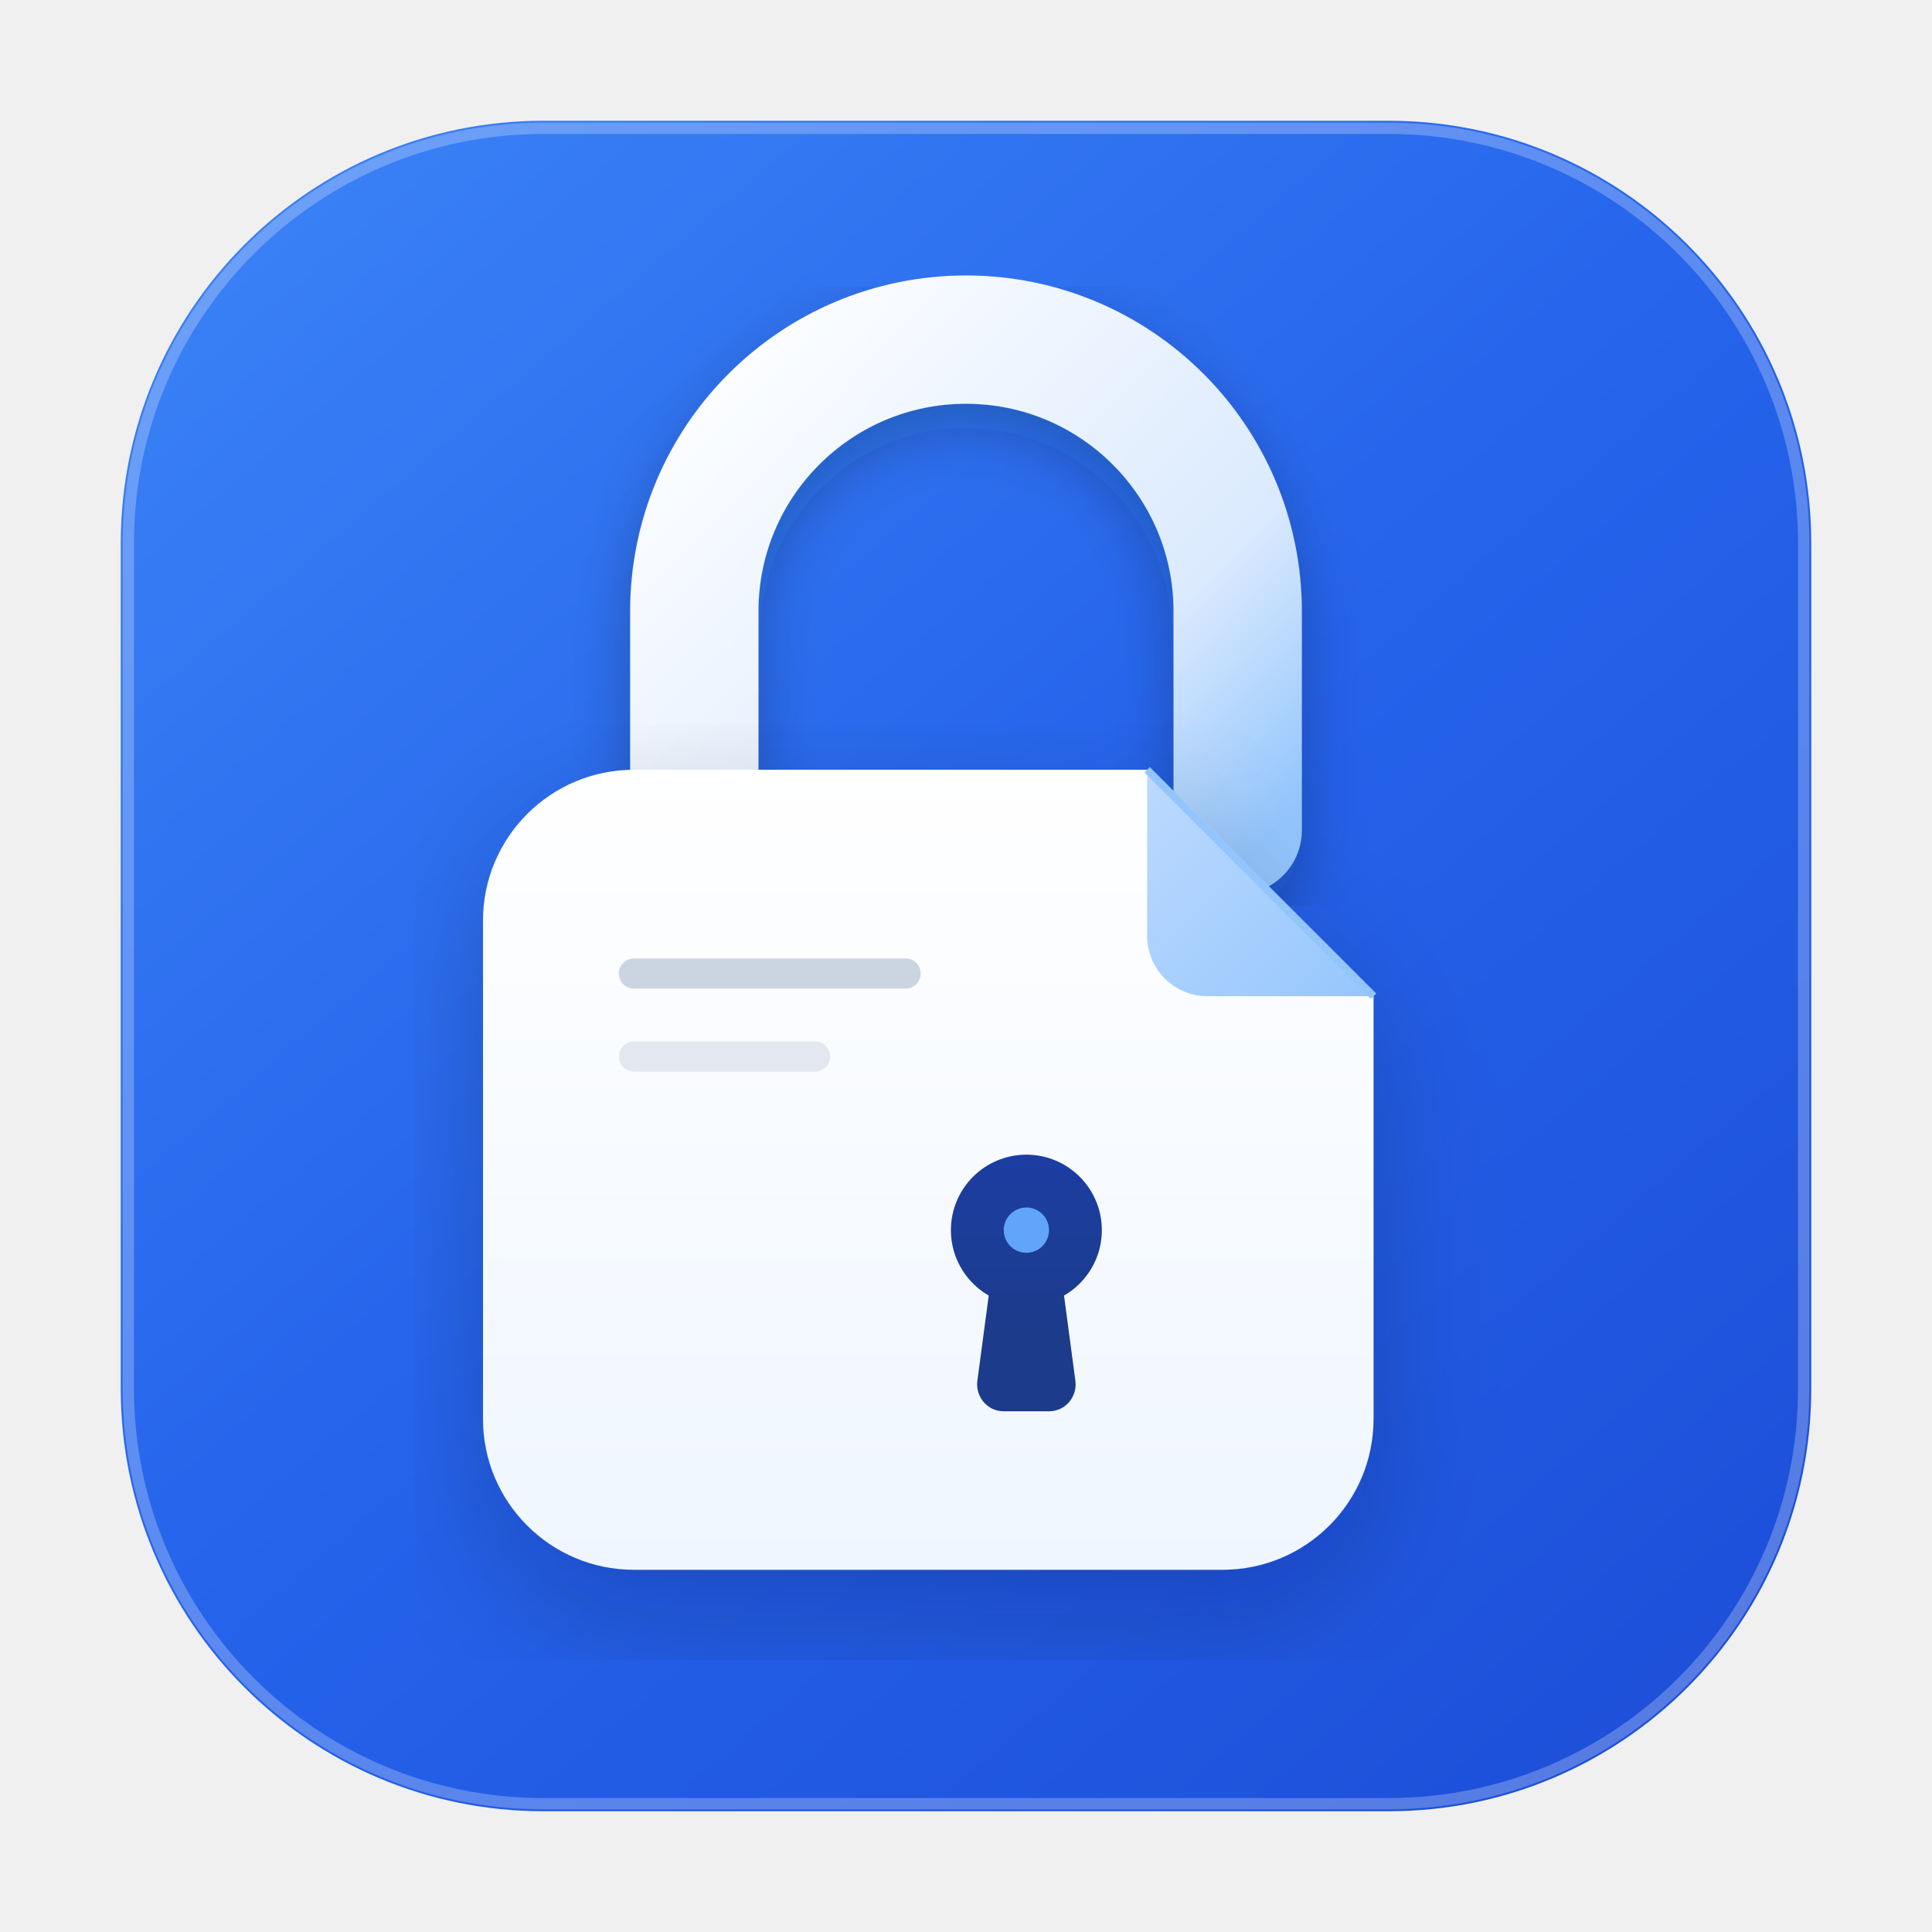
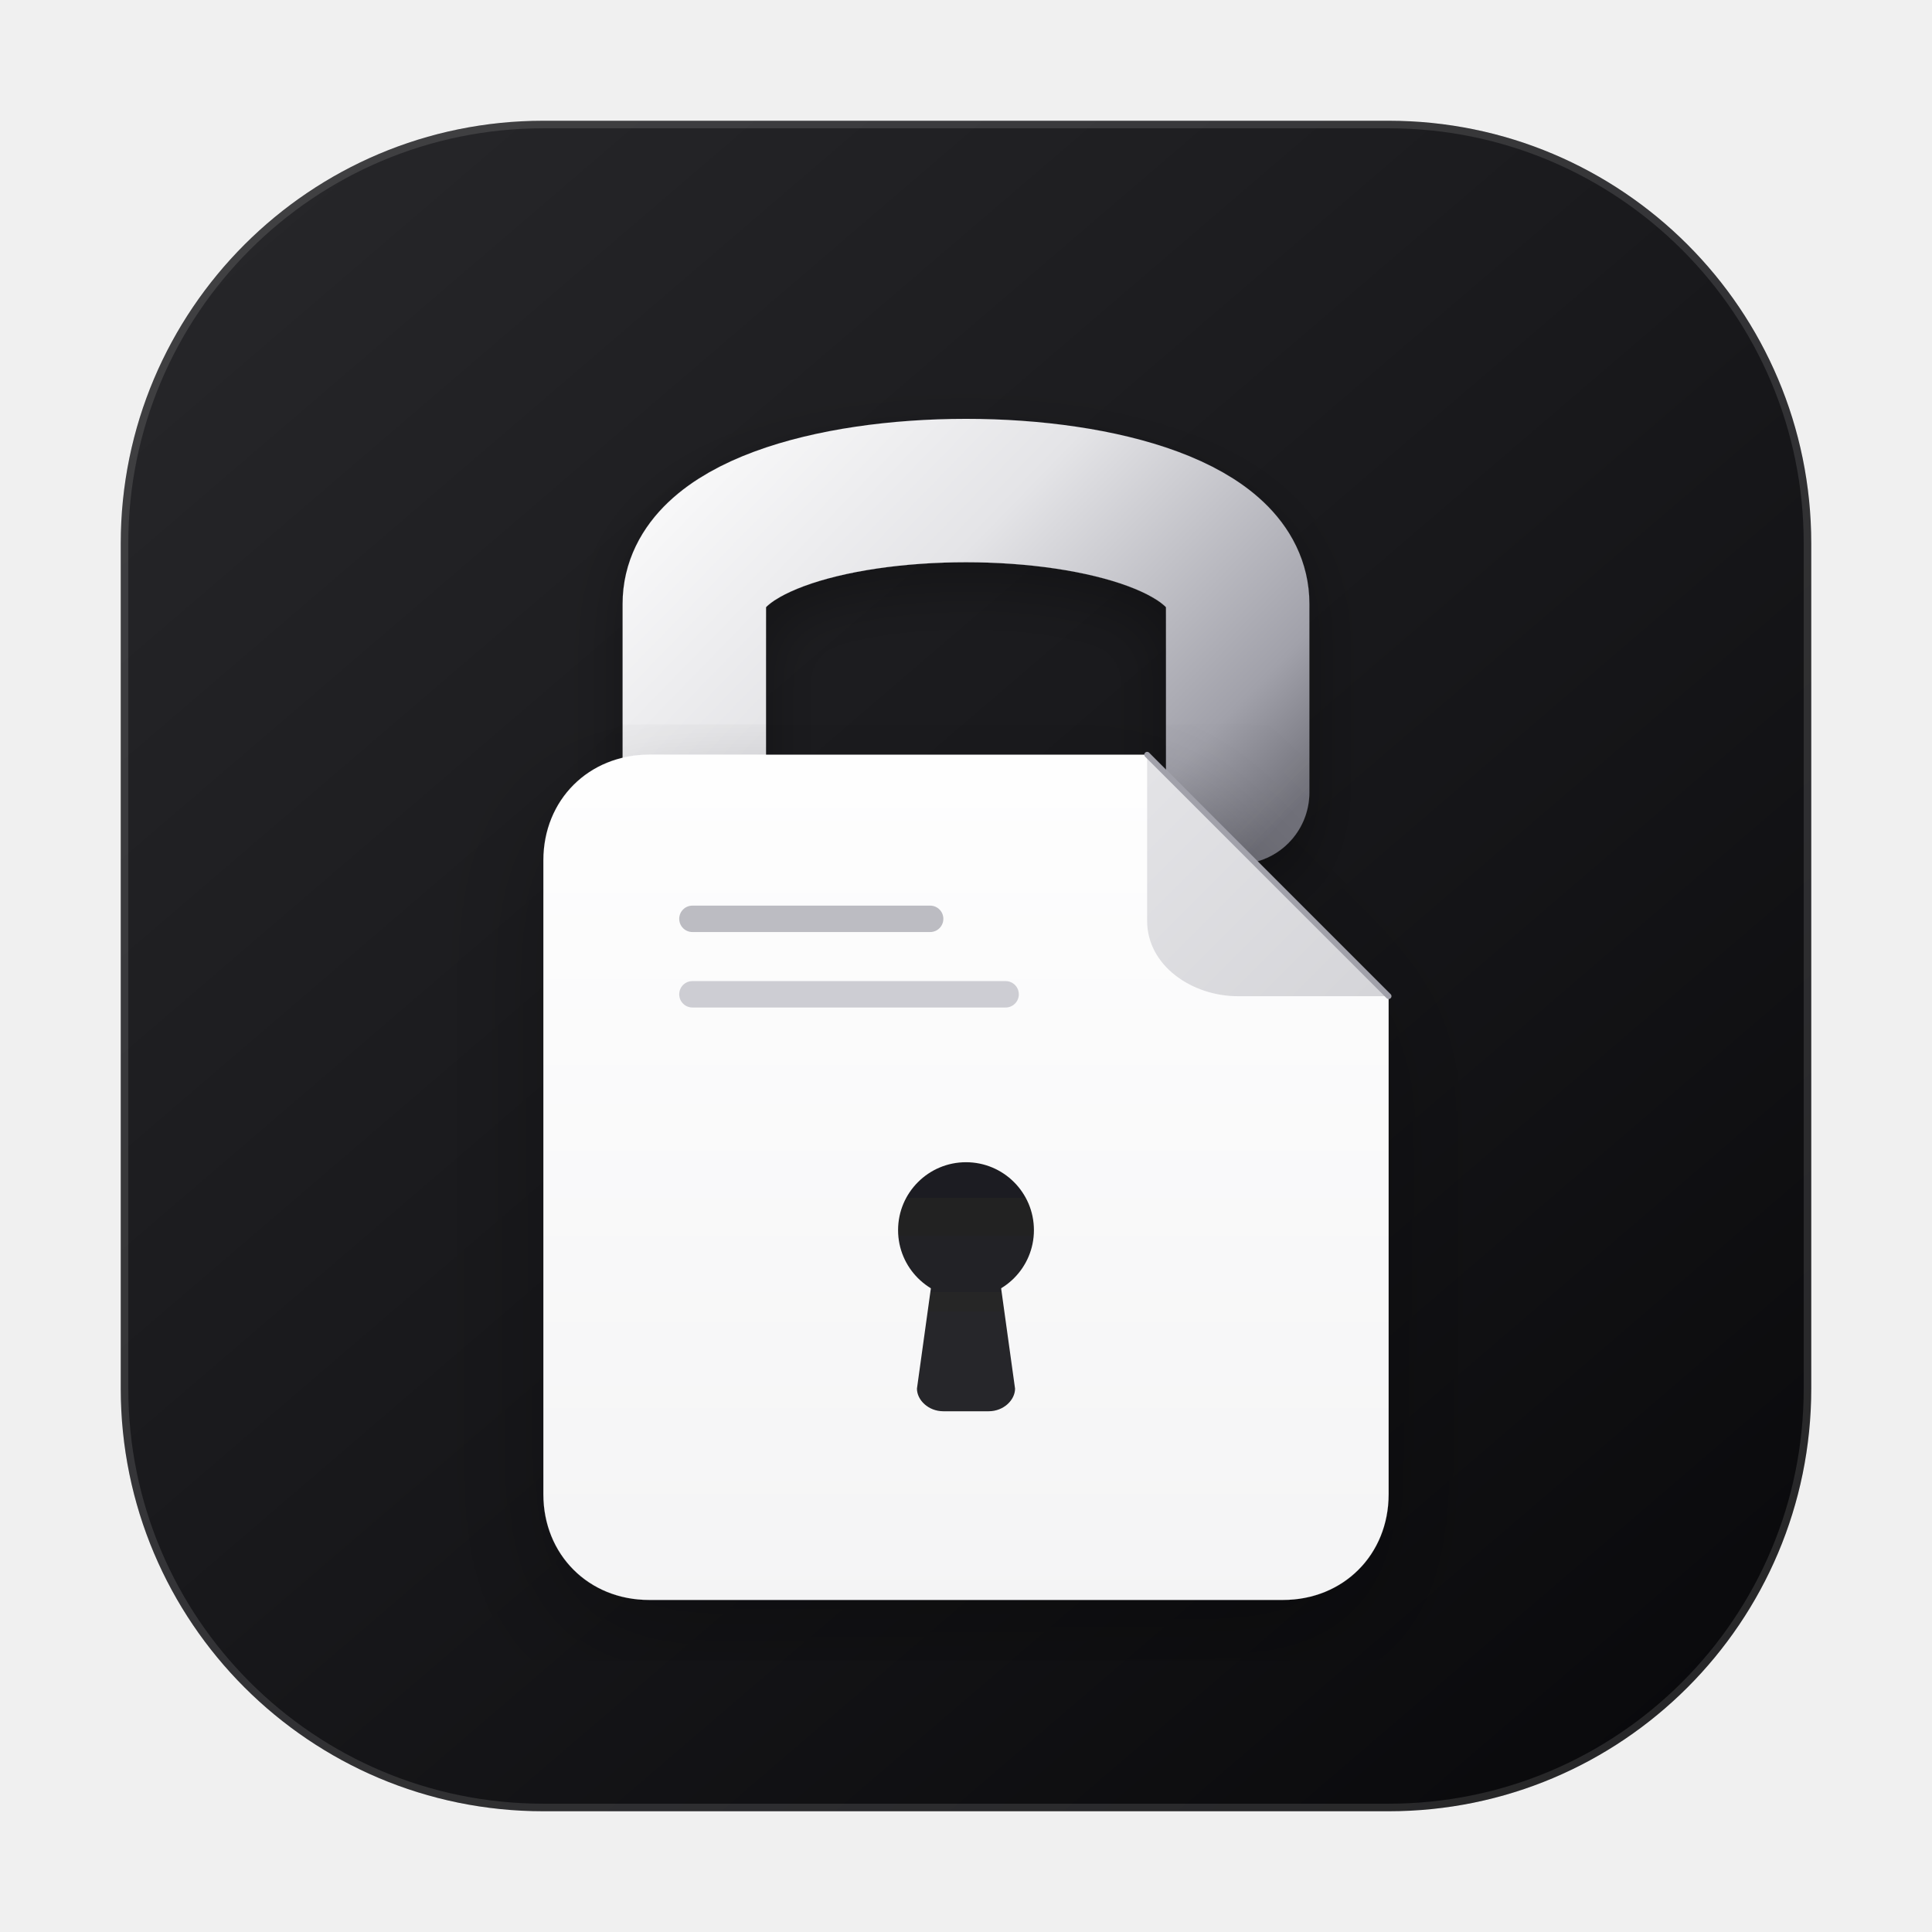
<svg xmlns="http://www.w3.org/2000/svg" viewBox="0 0 512 512" width="100%" height="100%" fill="none">
  <defs>
    <linearGradient id="bg-grad" x1="64" y1="32" x2="448" y2="480" gradientUnits="userSpaceOnUse">
-       <stop offset="0%" stop-color="#3b82f6" />
-       <stop offset="50%" stop-color="#2563eb" />
-       <stop offset="100%" stop-color="#1d4ed8" />
+       <stop offset="0%" stop-color="#27272a" />
+       <stop offset="50%" stop-color="#18181b" />
+       <stop offset="100%" stop-color="#09090b" />
    </linearGradient>
    <linearGradient id="shackle-grad" x1="184" y1="90" x2="328" y2="230" gradientUnits="userSpaceOnUse">
      <stop offset="0%" stop-color="#ffffff" />
-       <stop offset="70%" stop-color="#dbeafe" />
-       <stop offset="100%" stop-color="#93c5fd" />
+       <stop offset="45%" stop-color="#e4e4e7" />
+       <stop offset="85%" stop-color="#a1a1aa" />
+       <stop offset="100%" stop-color="#71717a" />
    </linearGradient>
-     <linearGradient id="body-grad" x1="256" y1="200" x2="256" y2="420" gradientUnits="userSpaceOnUse">
+     <linearGradient id="body-grad" x1="256" y1="180" x2="256" y2="430" gradientUnits="userSpaceOnUse">
      <stop offset="0%" stop-color="#ffffff" />
-       <stop offset="100%" stop-color="#eff6ff" />
+       <stop offset="100%" stop-color="#f4f4f5" />
    </linearGradient>
    <linearGradient id="fold-grad" x1="300" y1="200" x2="368" y2="268" gradientUnits="userSpaceOnUse">
-       <stop offset="0%" stop-color="#bfdbfe" />
-       <stop offset="100%" stop-color="#93c5fd" />
+       <stop offset="0%" stop-color="#e4e4e7" />
+       <stop offset="100%" stop-color="#d4d4d8" />
    </linearGradient>
    <linearGradient id="keyhole-grad" x1="256" y1="280" x2="256" y2="355" gradientUnits="userSpaceOnUse">
-       <stop offset="0%" stop-color="#1e40af" />
-       <stop offset="100%" stop-color="#1e3a8a" />
+       <stop offset="0%" stop-color="#18181b" />
+       <stop offset="100%" stop-color="#27272a" />
    </linearGradient>
    <filter id="shadow-canvas" x="0" y="0" width="512" height="512" filterUnits="userSpaceOnUse" color-interpolation-filters="sRGB">
-       <feDropShadow dx="0" dy="16" stdDeviation="24" flood-color="#1e3a8a" flood-opacity="0.35" />
+       <feDropShadow dx="0" dy="16" stdDeviation="24" flood-color="#000000" flood-opacity="0.4" />
    </filter>
    <filter id="shackle-shadow" x="140" y="70" width="232" height="170" filterUnits="userSpaceOnUse" color-interpolation-filters="sRGB">
-       <feDropShadow dx="0" dy="6" stdDeviation="8" flood-color="#0f172a" flood-opacity="0.25" />
+       <feDropShadow dx="0" dy="6" stdDeviation="8" flood-color="#000000" flood-opacity="0.3" />
    </filter>
    <filter id="body-shadow" x="110" y="180" width="292" height="260" filterUnits="userSpaceOnUse" color-interpolation-filters="sRGB">
-       <feDropShadow dx="0" dy="12" stdDeviation="16" flood-color="#0f172a" flood-opacity="0.2" />
+       <feDropShadow dx="0" dy="12" stdDeviation="16" flood-color="#000000" flood-opacity="0.25" />
    </filter>
  </defs>
  <rect x="32" y="32" width="448" height="448" rx="112" fill="url(#bg-grad)" />
-   <rect x="34" y="34" width="444" height="444" rx="110" stroke="#ffffff" stroke-opacity="0.25" stroke-width="3" fill="none" />
+   <rect x="33" y="33" width="446" height="446" rx="111" stroke="#ffffff" stroke-opacity="0.12" stroke-width="2" fill="none" />
  <g filter="url(#shackle-shadow)">
-     <path d="M184 220 V162 C184 122.235 216.235 90 256 90 C295.765 90 328 122.235 328 162 V220" fill="none" stroke="url(#shackle-grad)" stroke-width="34" stroke-linecap="round" stroke-linejoin="round" />
+     <path d="M 184 210 V 160 C 184 120, 328 120, 328 160 V 210" fill="none" stroke="url(#shackle-grad)" stroke-width="38" stroke-linecap="round" stroke-linejoin="round" />
  </g>
  <g filter="url(#body-shadow)">
-     <path d="M168 204          H304          L364 264          V376          C364 398.091 346.091 416 324 416          H168          C145.909 416 128 398.091 128 376          V244          C128 221.909 145.909 204 168 204 Z" fill="url(#body-grad)" />
-     <path d="M304 204          V248          C304 256.837 311.163 264 320 264          H364 Z" fill="url(#fold-grad)" />
-     <path d="M304 204 L364 264" stroke="#93c5fd" stroke-width="2" fill="none" />
-     <rect x="164" y="254" width="80" height="8" rx="4" fill="#cbd5e1" />
-     <rect x="164" y="276" width="56" height="8" rx="4" fill="#e2e8f0" />
-     <circle cx="272" cy="326" r="20" fill="url(#keyhole-grad)" />
-     <path d="M263 336          L259 366          C258.5 370 261.5 374 266 374          H278          C282.5 374 285.5 370 285 366          L281 336 Z" fill="url(#keyhole-grad)" />
-     <circle cx="272" cy="326" r="6" fill="#60a5fa" />
+     <path d="M 172 200 H 304 L 368 264 V 396 C 368 412, 356 424, 340 424 H 172 C 156 424, 144 412, 144 396 V 228 C 144 212, 156 200, 172 200 Z" fill="url(#body-grad)" />
+     <path d="M 304 200 V 244 C 304 256, 316 264, 328 264 H 368 Z" fill="url(#fold-grad)" />
+     <path d="M 304 200 L 368 264" stroke="#a1a1aa" stroke-width="1.5" stroke-linecap="round" />
+     <rect x="180" y="240" width="70" height="7" rx="3.5" fill="#a1a1aa" fill-opacity="0.7" />
+     <rect x="180" y="260" width="90" height="7" rx="3.5" fill="#a1a1aa" fill-opacity="0.5" />
+     <circle cx="256" cy="326" r="18" fill="url(#keyhole-grad)" />
+     <path d="M 248 332 L 243 368 C 243 371, 246 374, 250 374 H 262 C 266 374, 269 371, 269 368 L 264 332 Z" fill="url(#keyhole-grad)" />
  </g>
</svg>
